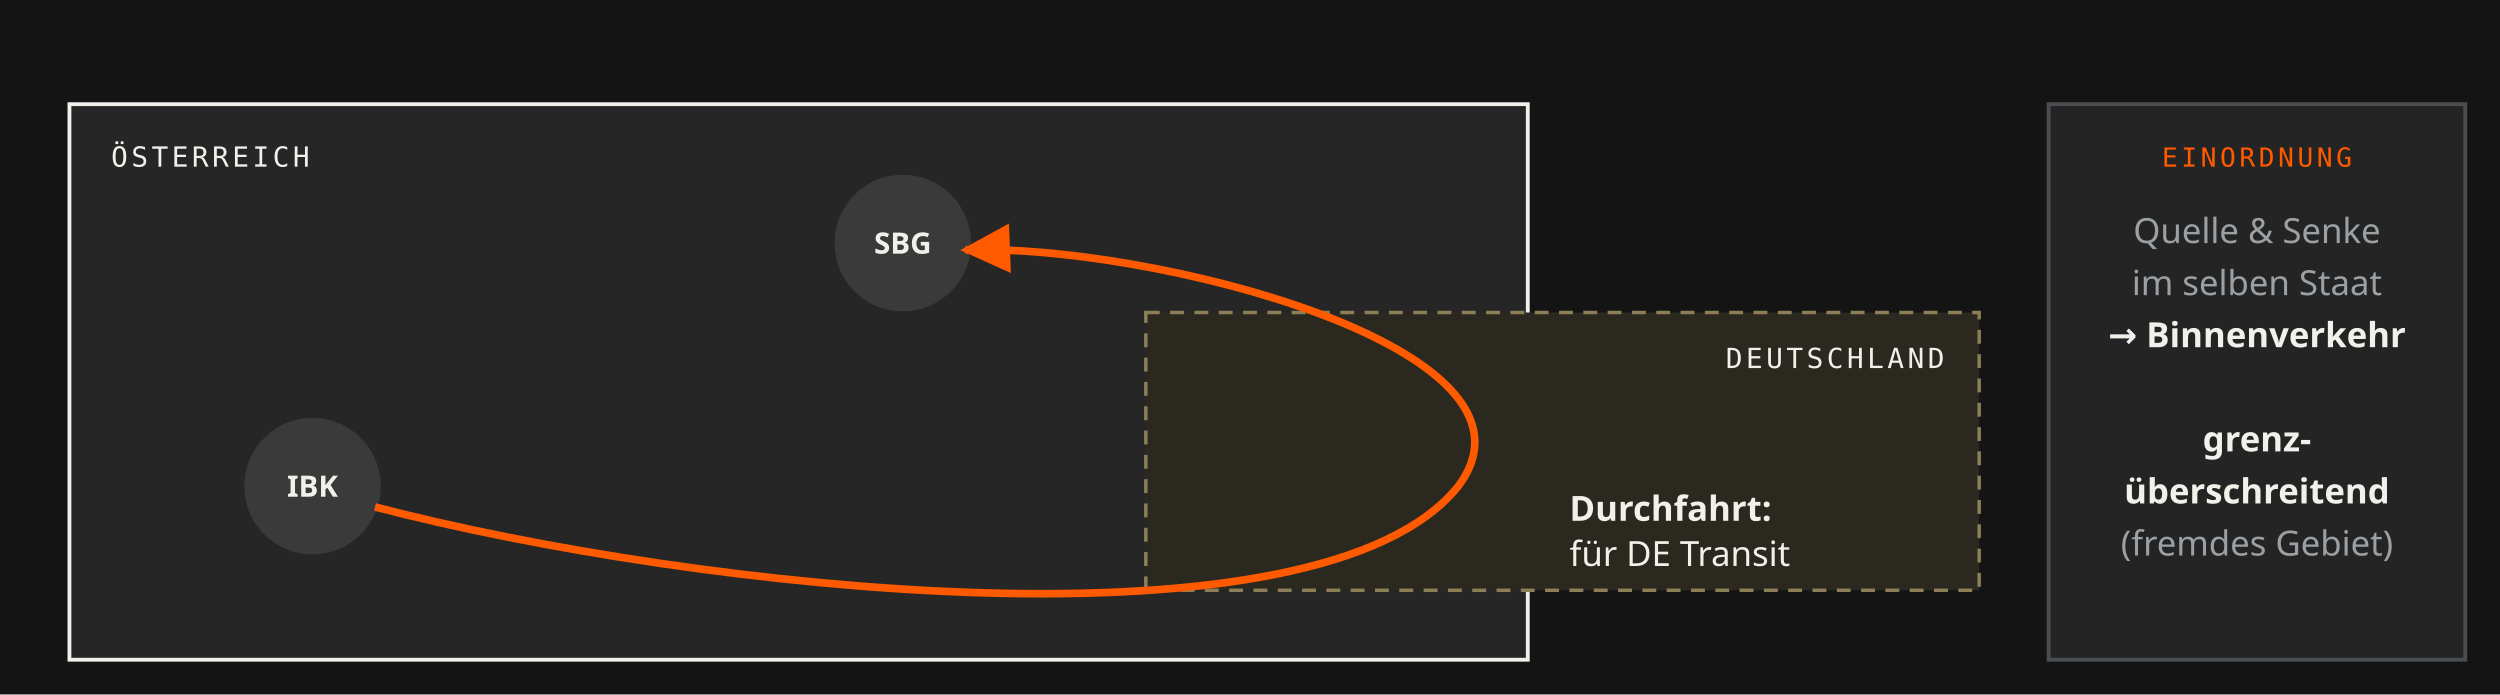
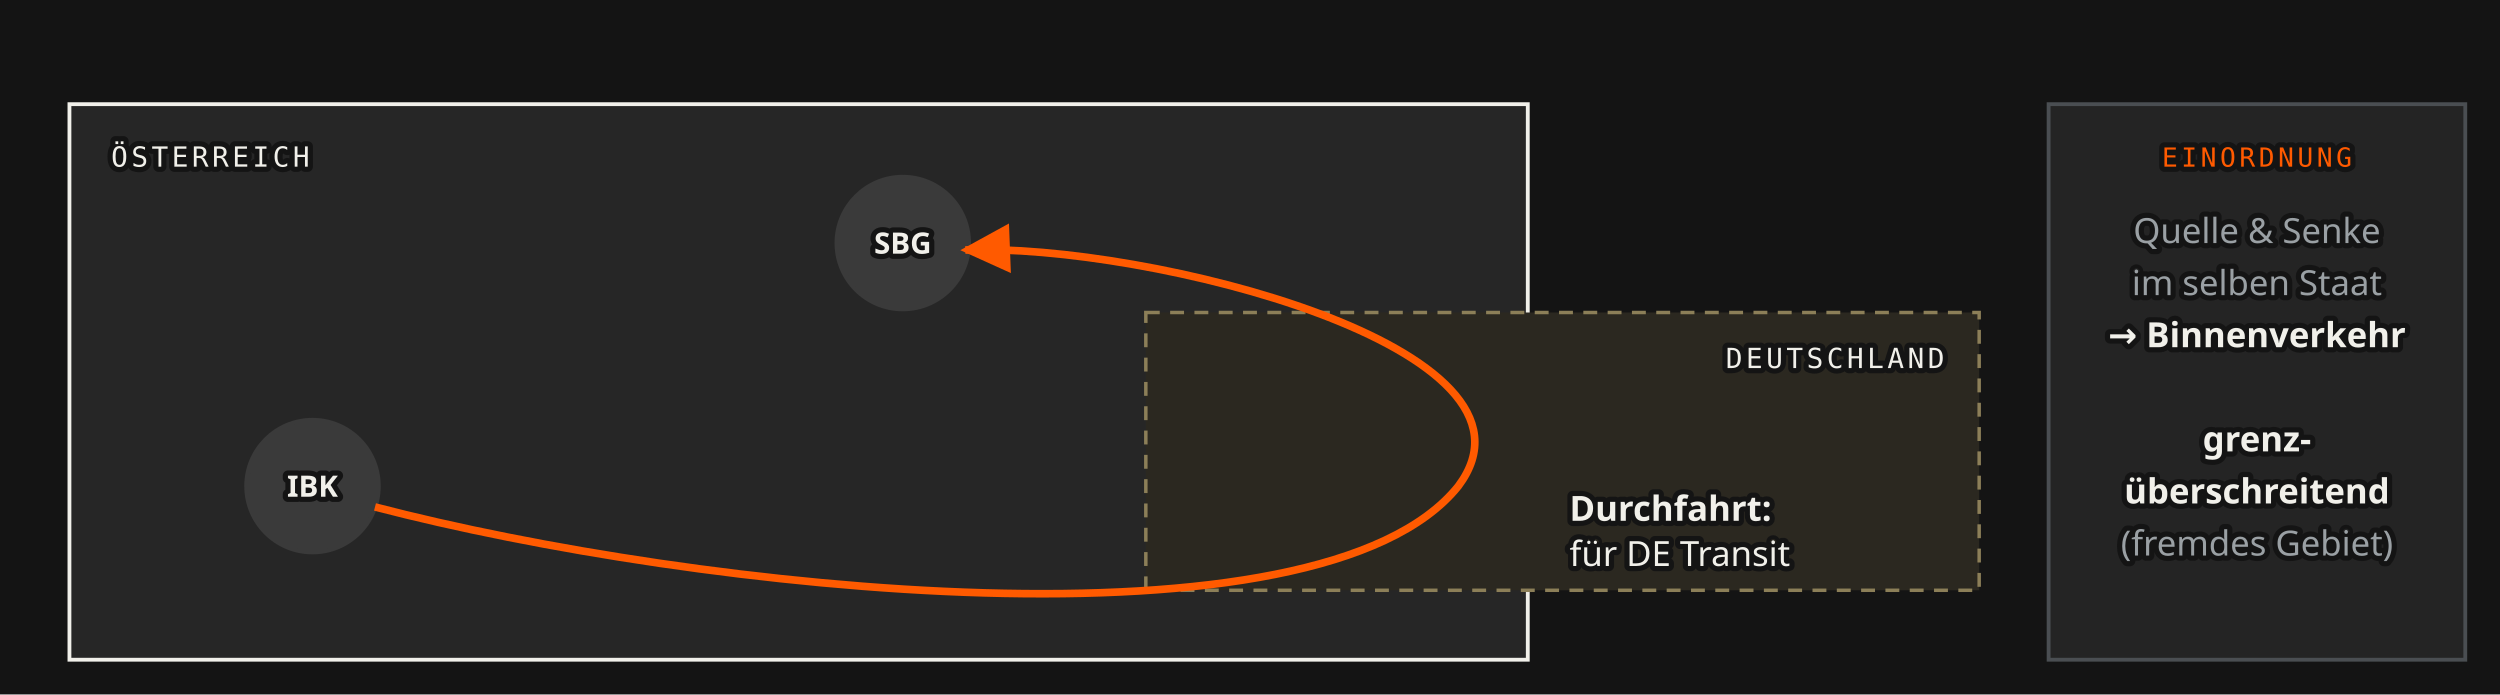
<svg xmlns="http://www.w3.org/2000/svg" viewBox="0 0 720 200" width="100%" font-family="IT, Inter Tight, sans-serif">
  <rect x="0" y="0" width="100%" height="100%" fill="#141414" />
  <defs>
    <marker id="ar" viewBox="0 0 10 10" refX="9" refY="5" markerWidth="6.5" markerHeight="6.5" orient="auto-start-reverse">
      <path d="M0,0 L10,5 L0,10 z" fill="#5E6367" />
    </marker>
    <marker id="arn" viewBox="0 0 10 10" refX="9" refY="5" markerWidth="6.5" markerHeight="6.5" orient="auto-start-reverse">
      <path d="M0,0 L10,5 L0,10 z" fill="#5E6367" />
    </marker>
    <marker id="aro" viewBox="0 0 10 10" refX="9" refY="5" markerWidth="6.5" markerHeight="6.5" orient="auto-start-reverse">
      <path d="M0,0 L10,5 L0,10 z" fill="#FF5A00" />
    </marker>
  </defs>
  <rect x="20" y="30" width="420" height="160" rx="0" fill="#262626" stroke="#F1F0EA" stroke-width="1.1" />
-   <text x="32" y="48" font-size="8" fill="#F1F0EA" text-anchor="start" font-weight="500" font-family="JB, JetBrains Mono, monospace" letter-spacing="1">ÖSTERREICH</text>
  <rect x="330" y="90" width="240" height="80" rx="0" fill="#2B2820" stroke="#8C7F58" stroke-width="1" stroke-dasharray="4 3" />
-   <text x="560" y="106" font-size="8" fill="#F1F0EA" text-anchor="end" font-weight="500" font-family="JB, JetBrains Mono, monospace" letter-spacing="1">DEUTSCHLAND</text>
  <circle cx="90" cy="140" r="19" fill="#3A3A3A" stroke="#3A3A3A" stroke-width="1.3" />
-   <text x="90" y="143.06" font-size="8.5" fill="#F1F0EA" text-anchor="middle" font-weight="600">IBK</text>
  <circle cx="260" cy="70" r="19" fill="#3A3A3A" stroke="#3A3A3A" stroke-width="1.3" />
-   <text x="260" y="73.06" font-size="8.5" fill="#F1F0EA" text-anchor="middle" font-weight="600">SBG</text>
  <path d="M108,146 C200,170 380,190 420,140 C450,100 330,70 278,72" fill="none" stroke="#FF5A00" stroke-width="2.2" marker-end="url(#aro)" />
-   <text x="452" y="150" font-size="10" fill="#F1F0EA" text-anchor="start" font-weight="600">Durchfahrt:</text>
-   <text x="452" y="163" font-size="10" fill="#F1F0EA" text-anchor="start" font-weight="400">für DE Transit</text>
  <rect x="590" y="30" width="120" height="160" rx="0" fill="#242424" stroke="#4A4E52" stroke-width="1.1" />
-   <text x="650" y="48" font-size="7.6" fill="#FF5A00" text-anchor="middle" font-weight="500" font-family="JB, JetBrains Mono, monospace" letter-spacing="1">EINORDNUNG</text>
-   <text x="650" y="70" font-size="10" fill="#9AA0A4" text-anchor="middle" font-weight="400">Quelle &amp; Senke</text>
-   <text x="650" y="85" font-size="10" fill="#9AA0A4" text-anchor="middle" font-weight="400">im selben Staat</text>
-   <text x="650" y="100" font-size="10" fill="#F1F0EA" text-anchor="middle" font-weight="600">→ Binnenverkehr</text>
-   <text x="650" y="115" font-size="10" fill="#9AA0A4" text-anchor="middle" font-weight="400" />
-   <text x="650" y="130" font-size="10" fill="#F1F0EA" text-anchor="middle" font-weight="600">grenz-</text>
-   <text x="650" y="145" font-size="10" fill="#F1F0EA" text-anchor="middle" font-weight="600">überschreitend</text>
-   <text x="650" y="160" font-size="10" fill="#9AA0A4" text-anchor="middle" font-weight="400">(fremdes Gebiet)</text>
+   <text stroke="#141414" stroke-width="3" stroke-linejoin="round" paint-order="stroke" x="32" y="48" font-size="8" fill="#F1F0EA" text-anchor="start" font-weight="500" font-family="JB, JetBrains Mono, monospace" letter-spacing="1">ÖSTERREICH</text>
+   <text stroke="#141414" stroke-width="3" stroke-linejoin="round" paint-order="stroke" x="560" y="106" font-size="8" fill="#F1F0EA" text-anchor="end" font-weight="500" font-family="JB, JetBrains Mono, monospace" letter-spacing="1">DEUTSCHLAND</text>
+   <text stroke="#141414" stroke-width="3" stroke-linejoin="round" paint-order="stroke" x="90" y="143.06" font-size="8.5" fill="#F1F0EA" text-anchor="middle" font-weight="600">IBK</text>
+   <text stroke="#141414" stroke-width="3" stroke-linejoin="round" paint-order="stroke" x="260" y="73.06" font-size="8.5" fill="#F1F0EA" text-anchor="middle" font-weight="600">SBG</text>
+   <text stroke="#141414" stroke-width="3" stroke-linejoin="round" paint-order="stroke" x="452" y="150" font-size="10" fill="#F1F0EA" text-anchor="start" font-weight="600">Durchfahrt:</text>
+   <text stroke="#141414" stroke-width="3" stroke-linejoin="round" paint-order="stroke" x="452" y="163" font-size="10" fill="#F1F0EA" text-anchor="start" font-weight="400">für DE Transit</text>
+   <text stroke="#141414" stroke-width="3" stroke-linejoin="round" paint-order="stroke" x="650" y="48" font-size="7.6" fill="#FF5A00" text-anchor="middle" font-weight="500" font-family="JB, JetBrains Mono, monospace" letter-spacing="1">EINORDNUNG</text>
+   <text stroke="#141414" stroke-width="3" stroke-linejoin="round" paint-order="stroke" x="650" y="70" font-size="10" fill="#9AA0A4" text-anchor="middle" font-weight="400">Quelle &amp; Senke</text>
+   <text stroke="#141414" stroke-width="3" stroke-linejoin="round" paint-order="stroke" x="650" y="85" font-size="10" fill="#9AA0A4" text-anchor="middle" font-weight="400">im selben Staat</text>
+   <text stroke="#141414" stroke-width="3" stroke-linejoin="round" paint-order="stroke" x="650" y="100" font-size="10" fill="#F1F0EA" text-anchor="middle" font-weight="600">→ Binnenverkehr</text>
+   <text stroke="#141414" stroke-width="3" stroke-linejoin="round" paint-order="stroke" x="650" y="115" font-size="10" fill="#9AA0A4" text-anchor="middle" font-weight="400" />
+   <text stroke="#141414" stroke-width="3" stroke-linejoin="round" paint-order="stroke" x="650" y="130" font-size="10" fill="#F1F0EA" text-anchor="middle" font-weight="600">grenz-</text>
+   <text stroke="#141414" stroke-width="3" stroke-linejoin="round" paint-order="stroke" x="650" y="145" font-size="10" fill="#F1F0EA" text-anchor="middle" font-weight="600">überschreitend</text>
+   <text stroke="#141414" stroke-width="3" stroke-linejoin="round" paint-order="stroke" x="650" y="160" font-size="10" fill="#9AA0A4" text-anchor="middle" font-weight="400">(fremdes Gebiet)</text>
</svg>
